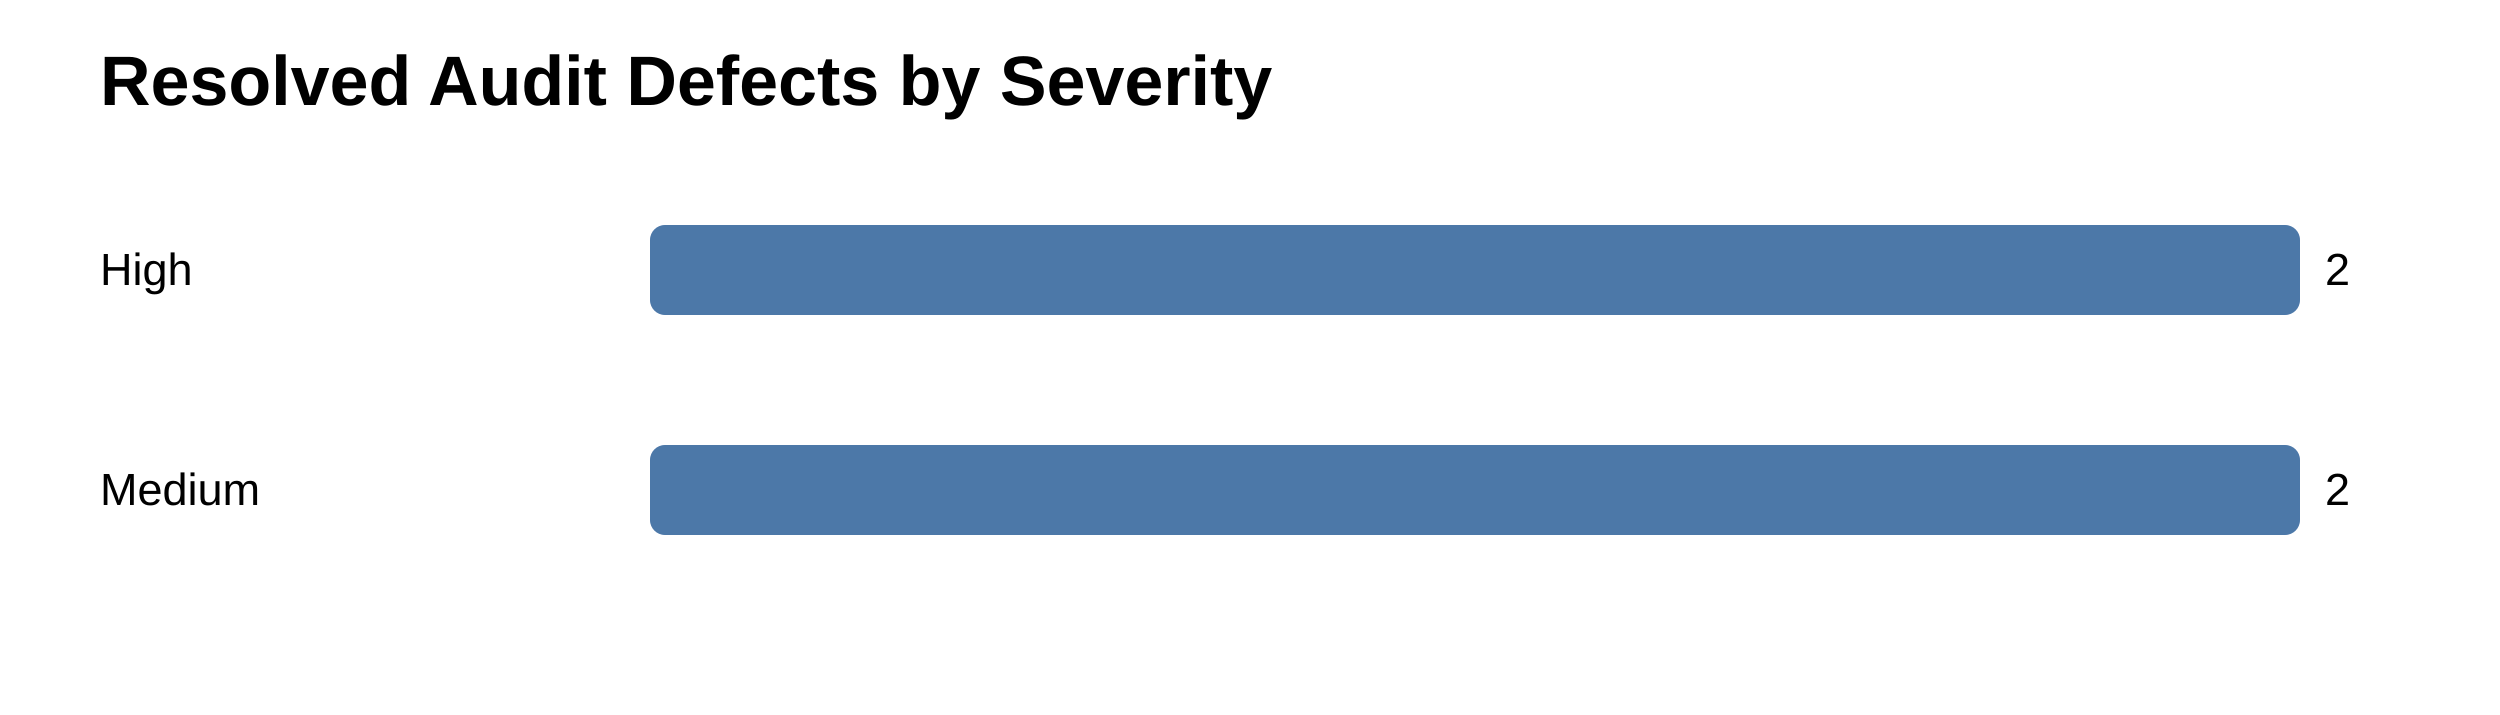
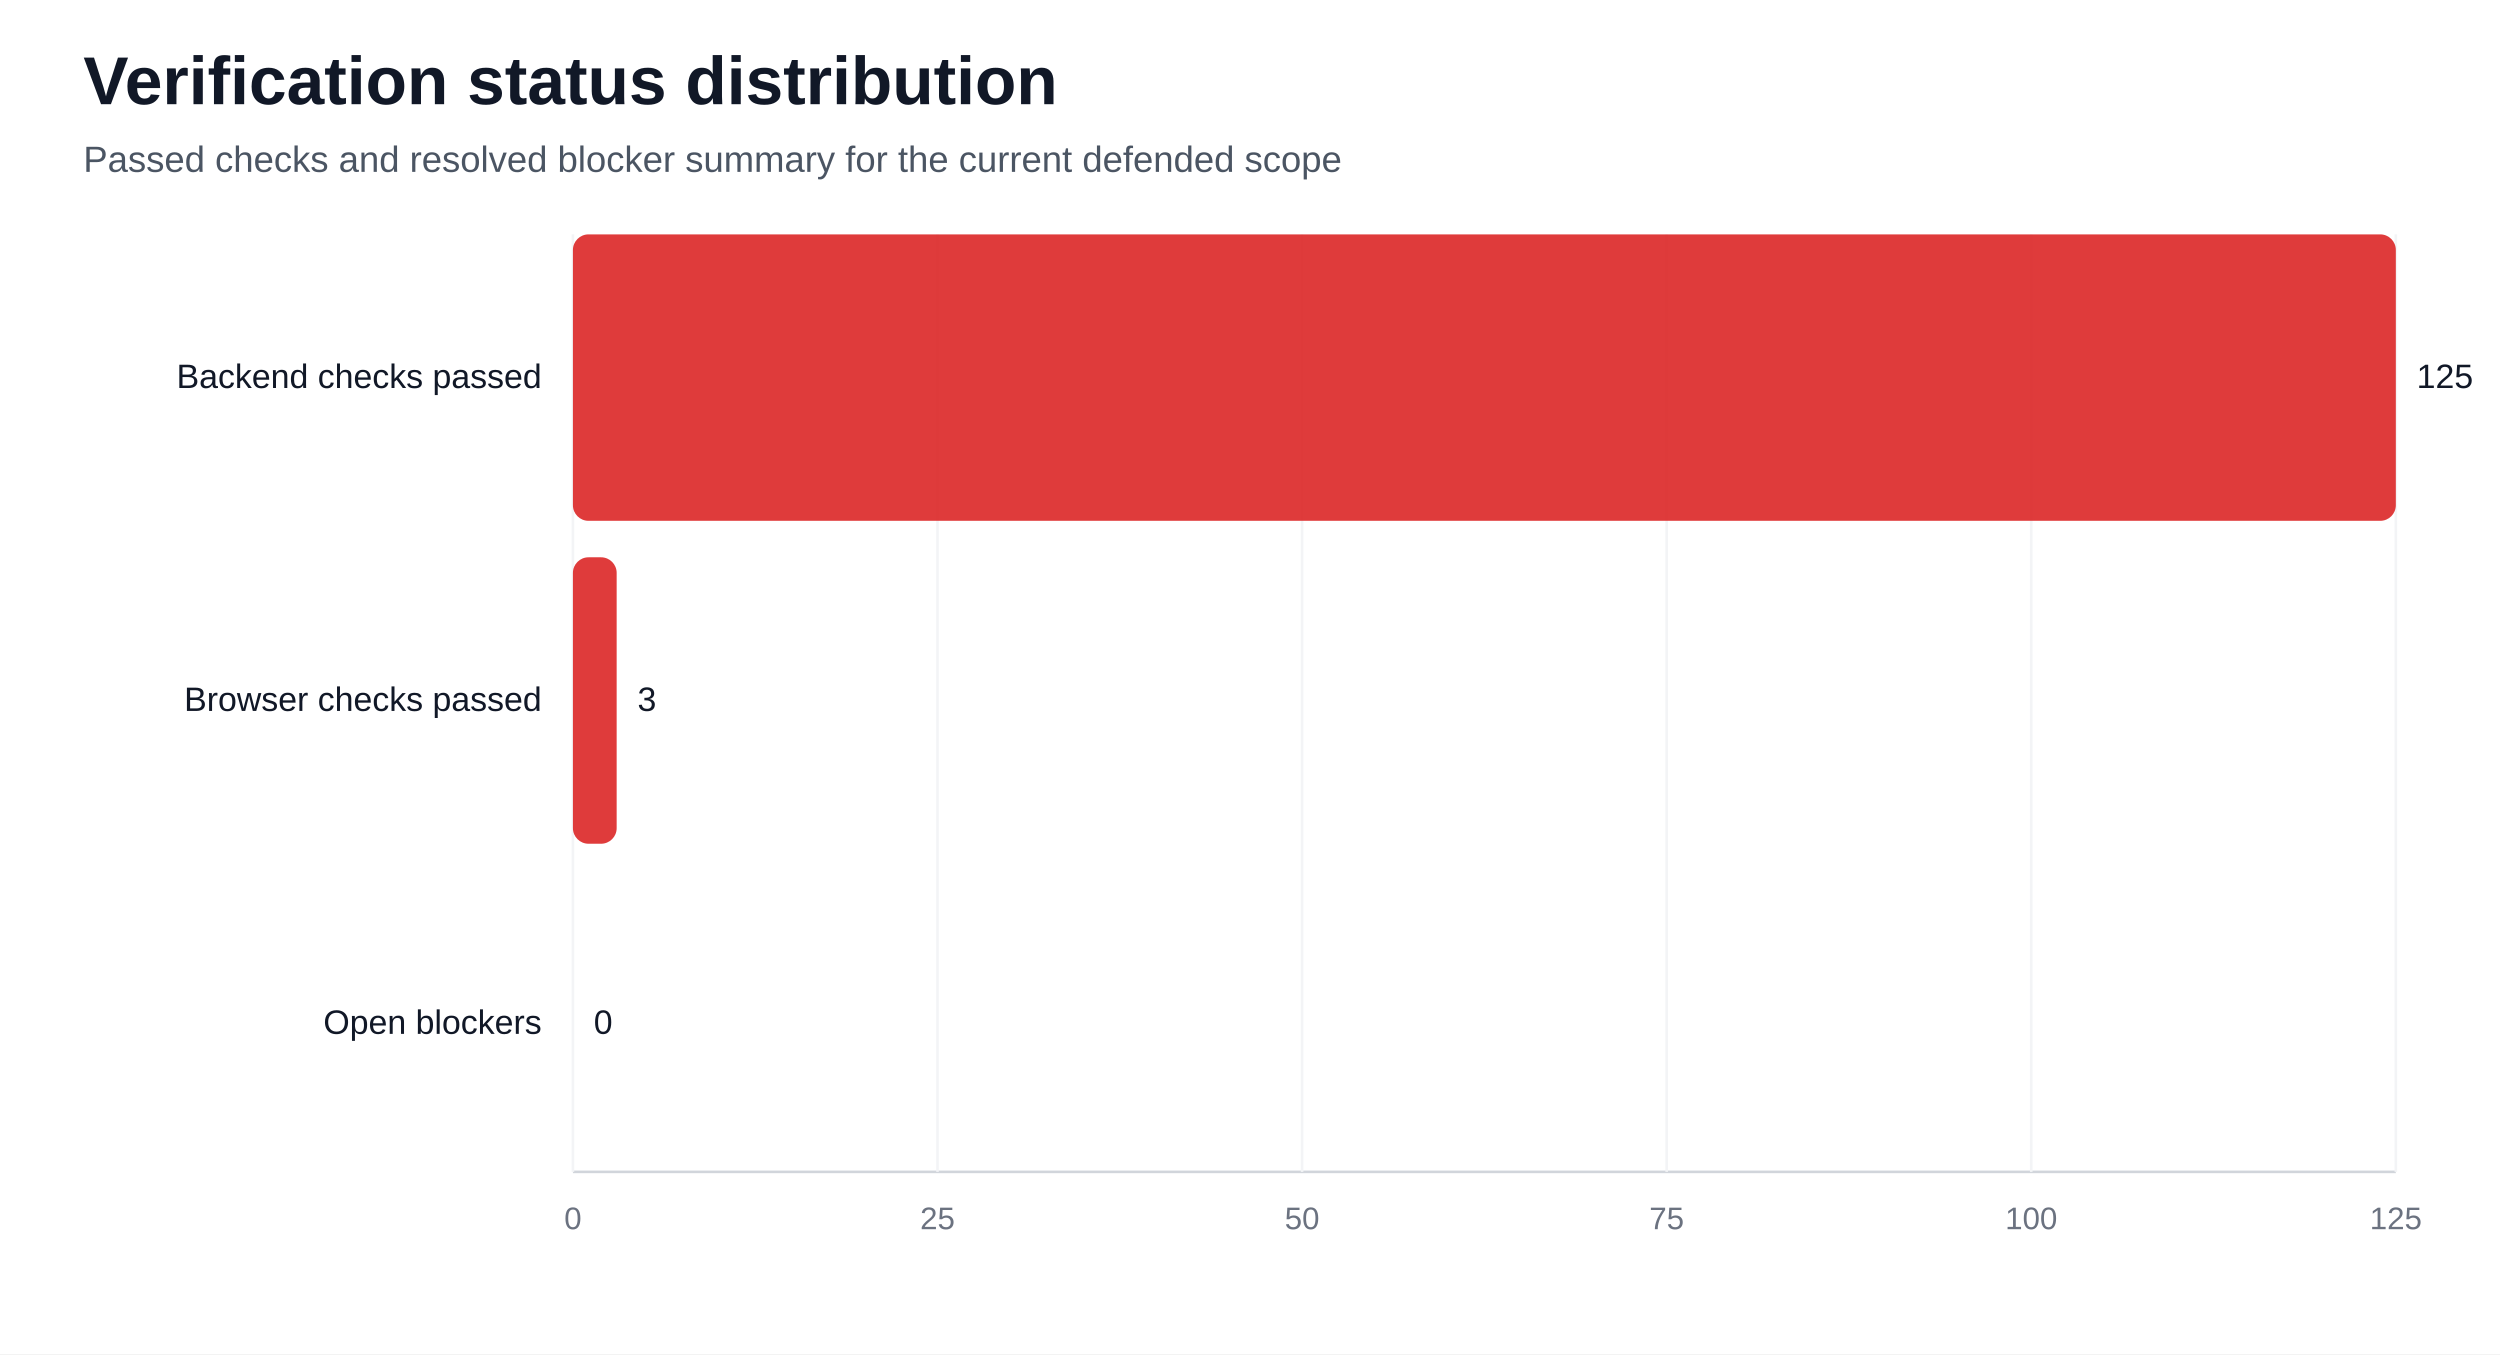
- <svg xmlns="http://www.w3.org/2000/svg" width="1000" height="286" viewBox="0 0 1000 286">
+ <svg xmlns="http://www.w3.org/2000/svg" width="960" height="520" viewBox="0 0 960 520">
  <rect width="100%" height="100%" fill="#ffffff" />
-   <text x="40" y="42" font-size="28" font-family="Arial, sans-serif" font-weight="bold">Resolved Audit Defects by Severity</text>
-   <text x="40" y="114" font-size="18" font-family="Arial, sans-serif">High</text>
-   <rect x="260" y="90" width="660" height="36" fill="#eef2ff" rx="6" />
-   <rect x="260" y="90" width="660" height="36" fill="#4C78A8" rx="6" />
-   <text x="930" y="114" font-size="18" font-family="Arial, sans-serif">2</text>
-   <text x="40" y="202" font-size="18" font-family="Arial, sans-serif">Medium</text>
-   <rect x="260" y="178" width="660" height="36" fill="#eef2ff" rx="6" />
-   <rect x="260" y="178" width="660" height="36" fill="#4C78A8" rx="6" />
-   <text x="930" y="202" font-size="18" font-family="Arial, sans-serif">2</text>
+   <text x="32" y="40" font-family="Arial, Helvetica, sans-serif" font-size="26" font-weight="700" fill="#111827">Verification status distribution</text>
+   <text x="32" y="66" font-family="Arial, Helvetica, sans-serif" font-size="14" fill="#4b5563">Passed checks and resolved blocker summary for the current defended scope</text>
+   <line x1="220" y1="450" x2="920" y2="450" stroke="#d1d5db" stroke-width="1" />
+   <line x1="220.0" y1="90" x2="220.0" y2="450" stroke="#f3f4f6" stroke-width="1" />
+   <text x="220.0" y="472" text-anchor="middle" font-family="Arial, Helvetica, sans-serif" font-size="12" fill="#6b7280">0</text>
+   <line x1="360.0" y1="90" x2="360.0" y2="450" stroke="#f3f4f6" stroke-width="1" />
+   <text x="360.0" y="472" text-anchor="middle" font-family="Arial, Helvetica, sans-serif" font-size="12" fill="#6b7280">25</text>
+   <line x1="500.0" y1="90" x2="500.0" y2="450" stroke="#f3f4f6" stroke-width="1" />
+   <text x="500.0" y="472" text-anchor="middle" font-family="Arial, Helvetica, sans-serif" font-size="12" fill="#6b7280">50</text>
+   <line x1="640.0" y1="90" x2="640.0" y2="450" stroke="#f3f4f6" stroke-width="1" />
+   <text x="640.0" y="472" text-anchor="middle" font-family="Arial, Helvetica, sans-serif" font-size="12" fill="#6b7280">75</text>
+   <line x1="780.0" y1="90" x2="780.0" y2="450" stroke="#f3f4f6" stroke-width="1" />
+   <text x="780.0" y="472" text-anchor="middle" font-family="Arial, Helvetica, sans-serif" font-size="12" fill="#6b7280">100</text>
+   <line x1="920.0" y1="90" x2="920.0" y2="450" stroke="#f3f4f6" stroke-width="1" />
+   <text x="920.0" y="472" text-anchor="middle" font-family="Arial, Helvetica, sans-serif" font-size="12" fill="#6b7280">125</text>
+   <text x="208" y="149.0" text-anchor="end" font-family="Arial, Helvetica, sans-serif" font-size="13" fill="#111827">Backend checks passed</text>
+   <rect x="220" y="90" width="700.0" height="110" rx="6" fill="#dc2626" opacity="0.9" />
+   <text x="928.0" y="149.0" font-family="Arial, Helvetica, sans-serif" font-size="13" fill="#111827">125</text>
+   <text x="208" y="273.0" text-anchor="end" font-family="Arial, Helvetica, sans-serif" font-size="13" fill="#111827">Browser checks passed</text>
+   <rect x="220" y="214" width="16.8" height="110" rx="6" fill="#dc2626" opacity="0.9" />
+   <text x="244.8" y="273.0" font-family="Arial, Helvetica, sans-serif" font-size="13" fill="#111827">3</text>
+   <text x="208" y="397.0" text-anchor="end" font-family="Arial, Helvetica, sans-serif" font-size="13" fill="#111827">Open blockers</text>
+   <rect x="220" y="338" width="0.0" height="110" rx="6" fill="#dc2626" opacity="0.9" />
+   <text x="228.0" y="397.0" font-family="Arial, Helvetica, sans-serif" font-size="13" fill="#111827">0</text>
</svg>
